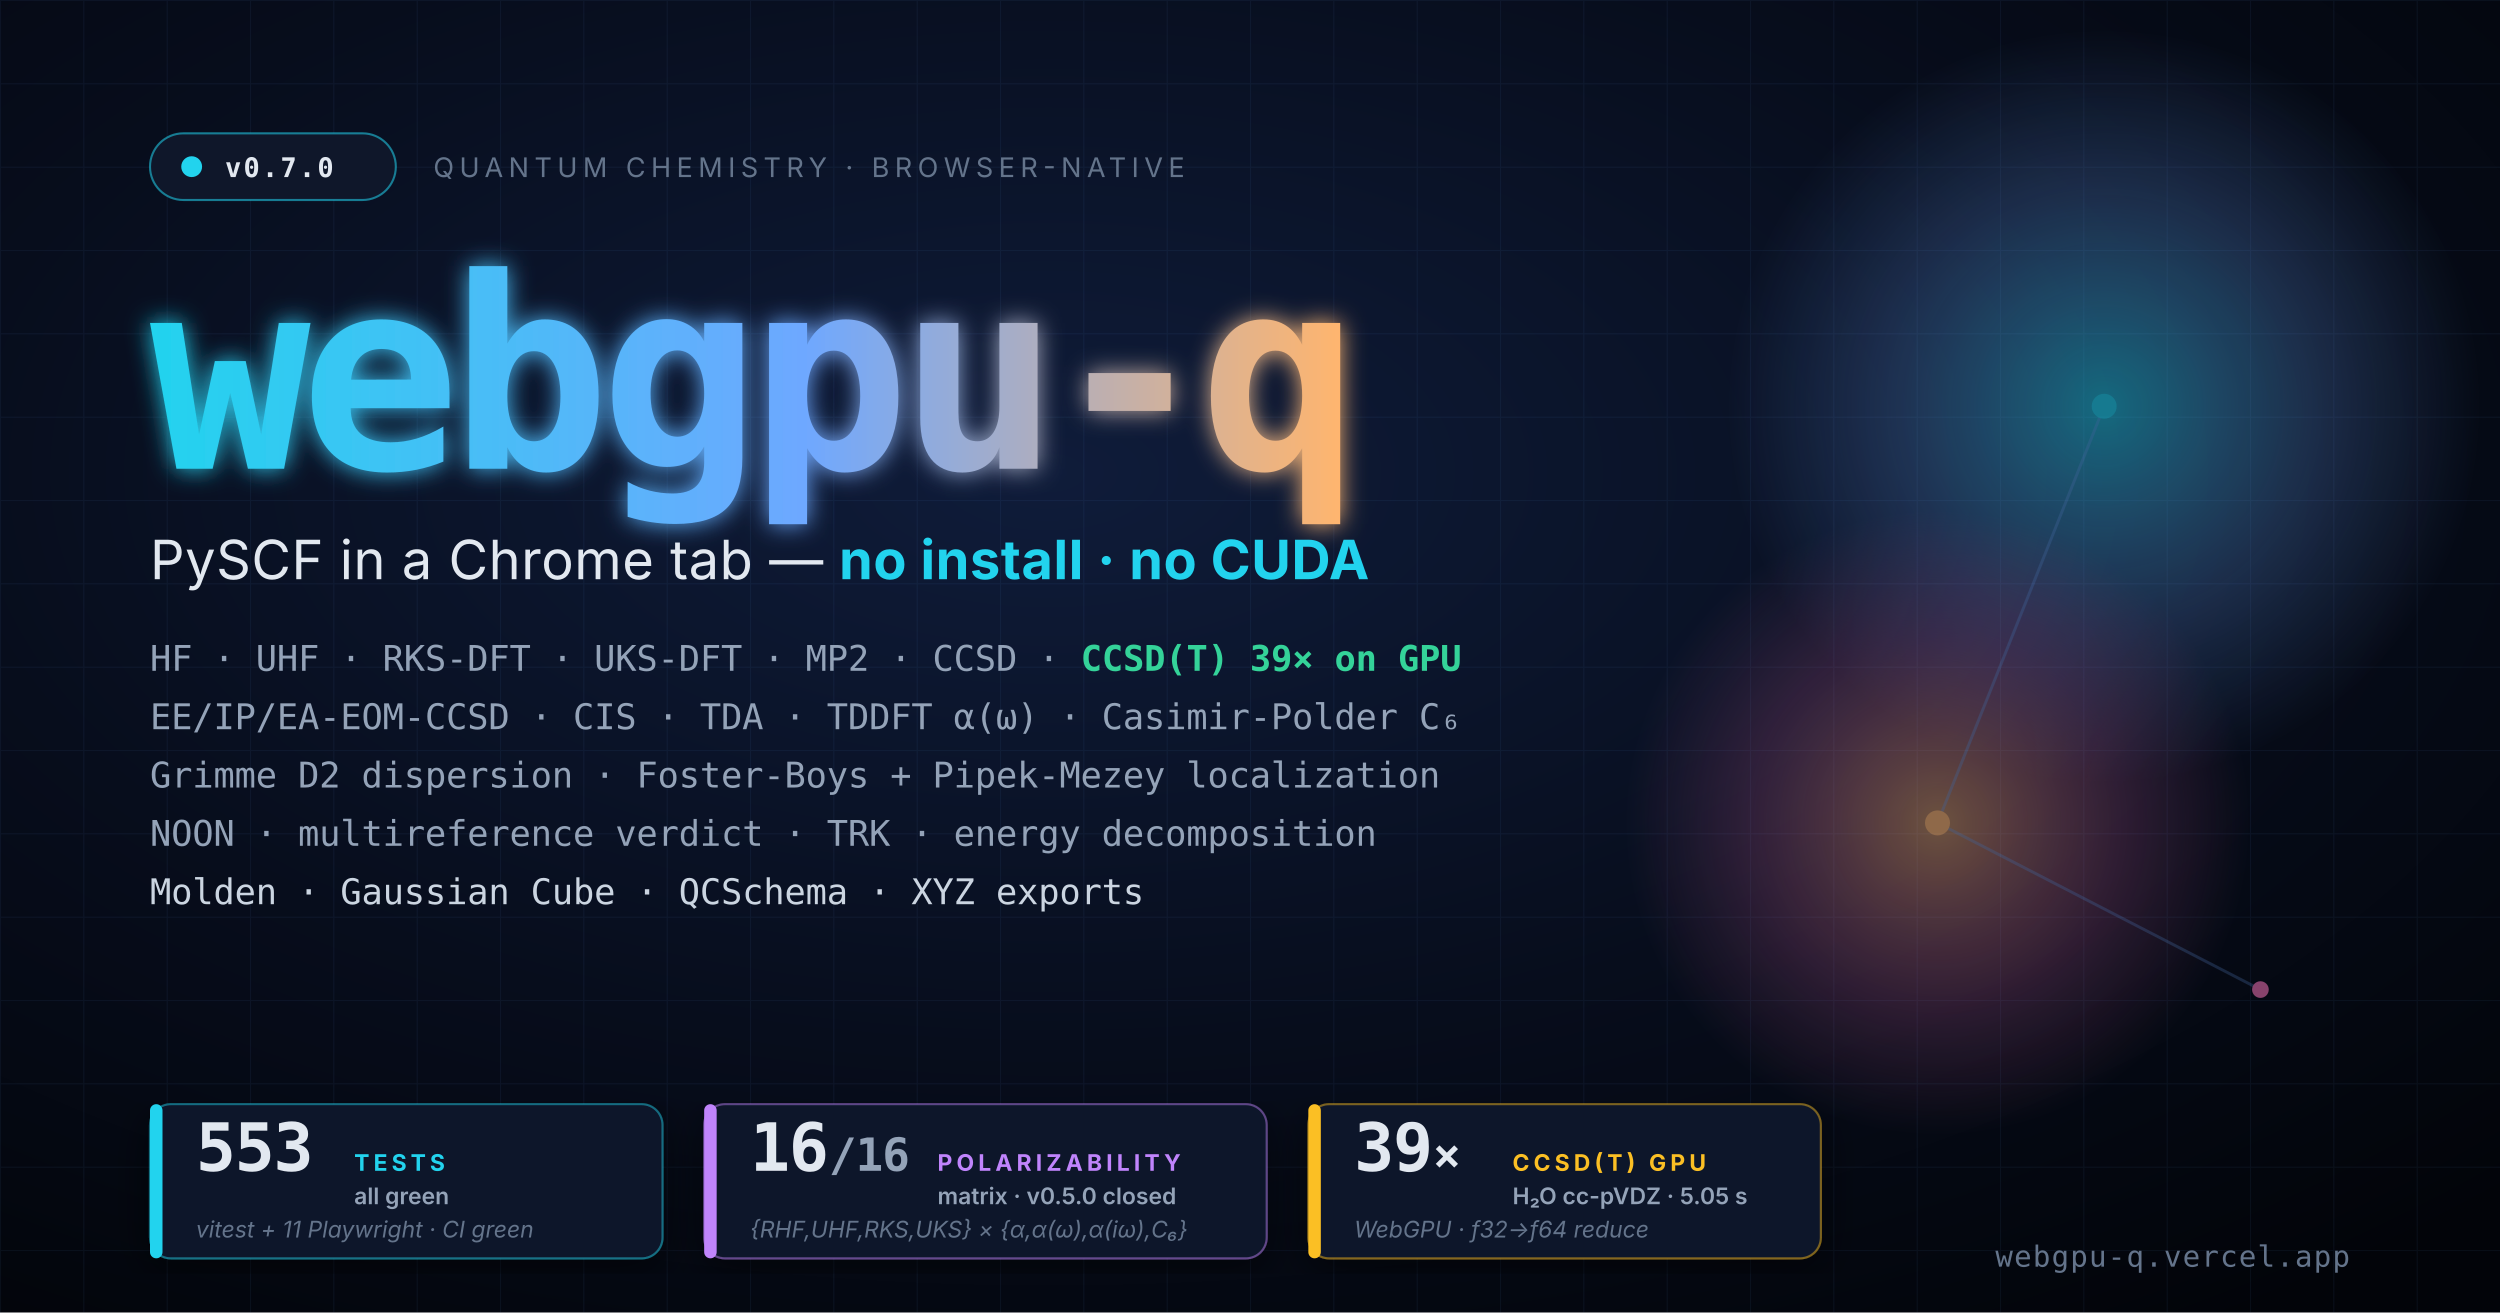
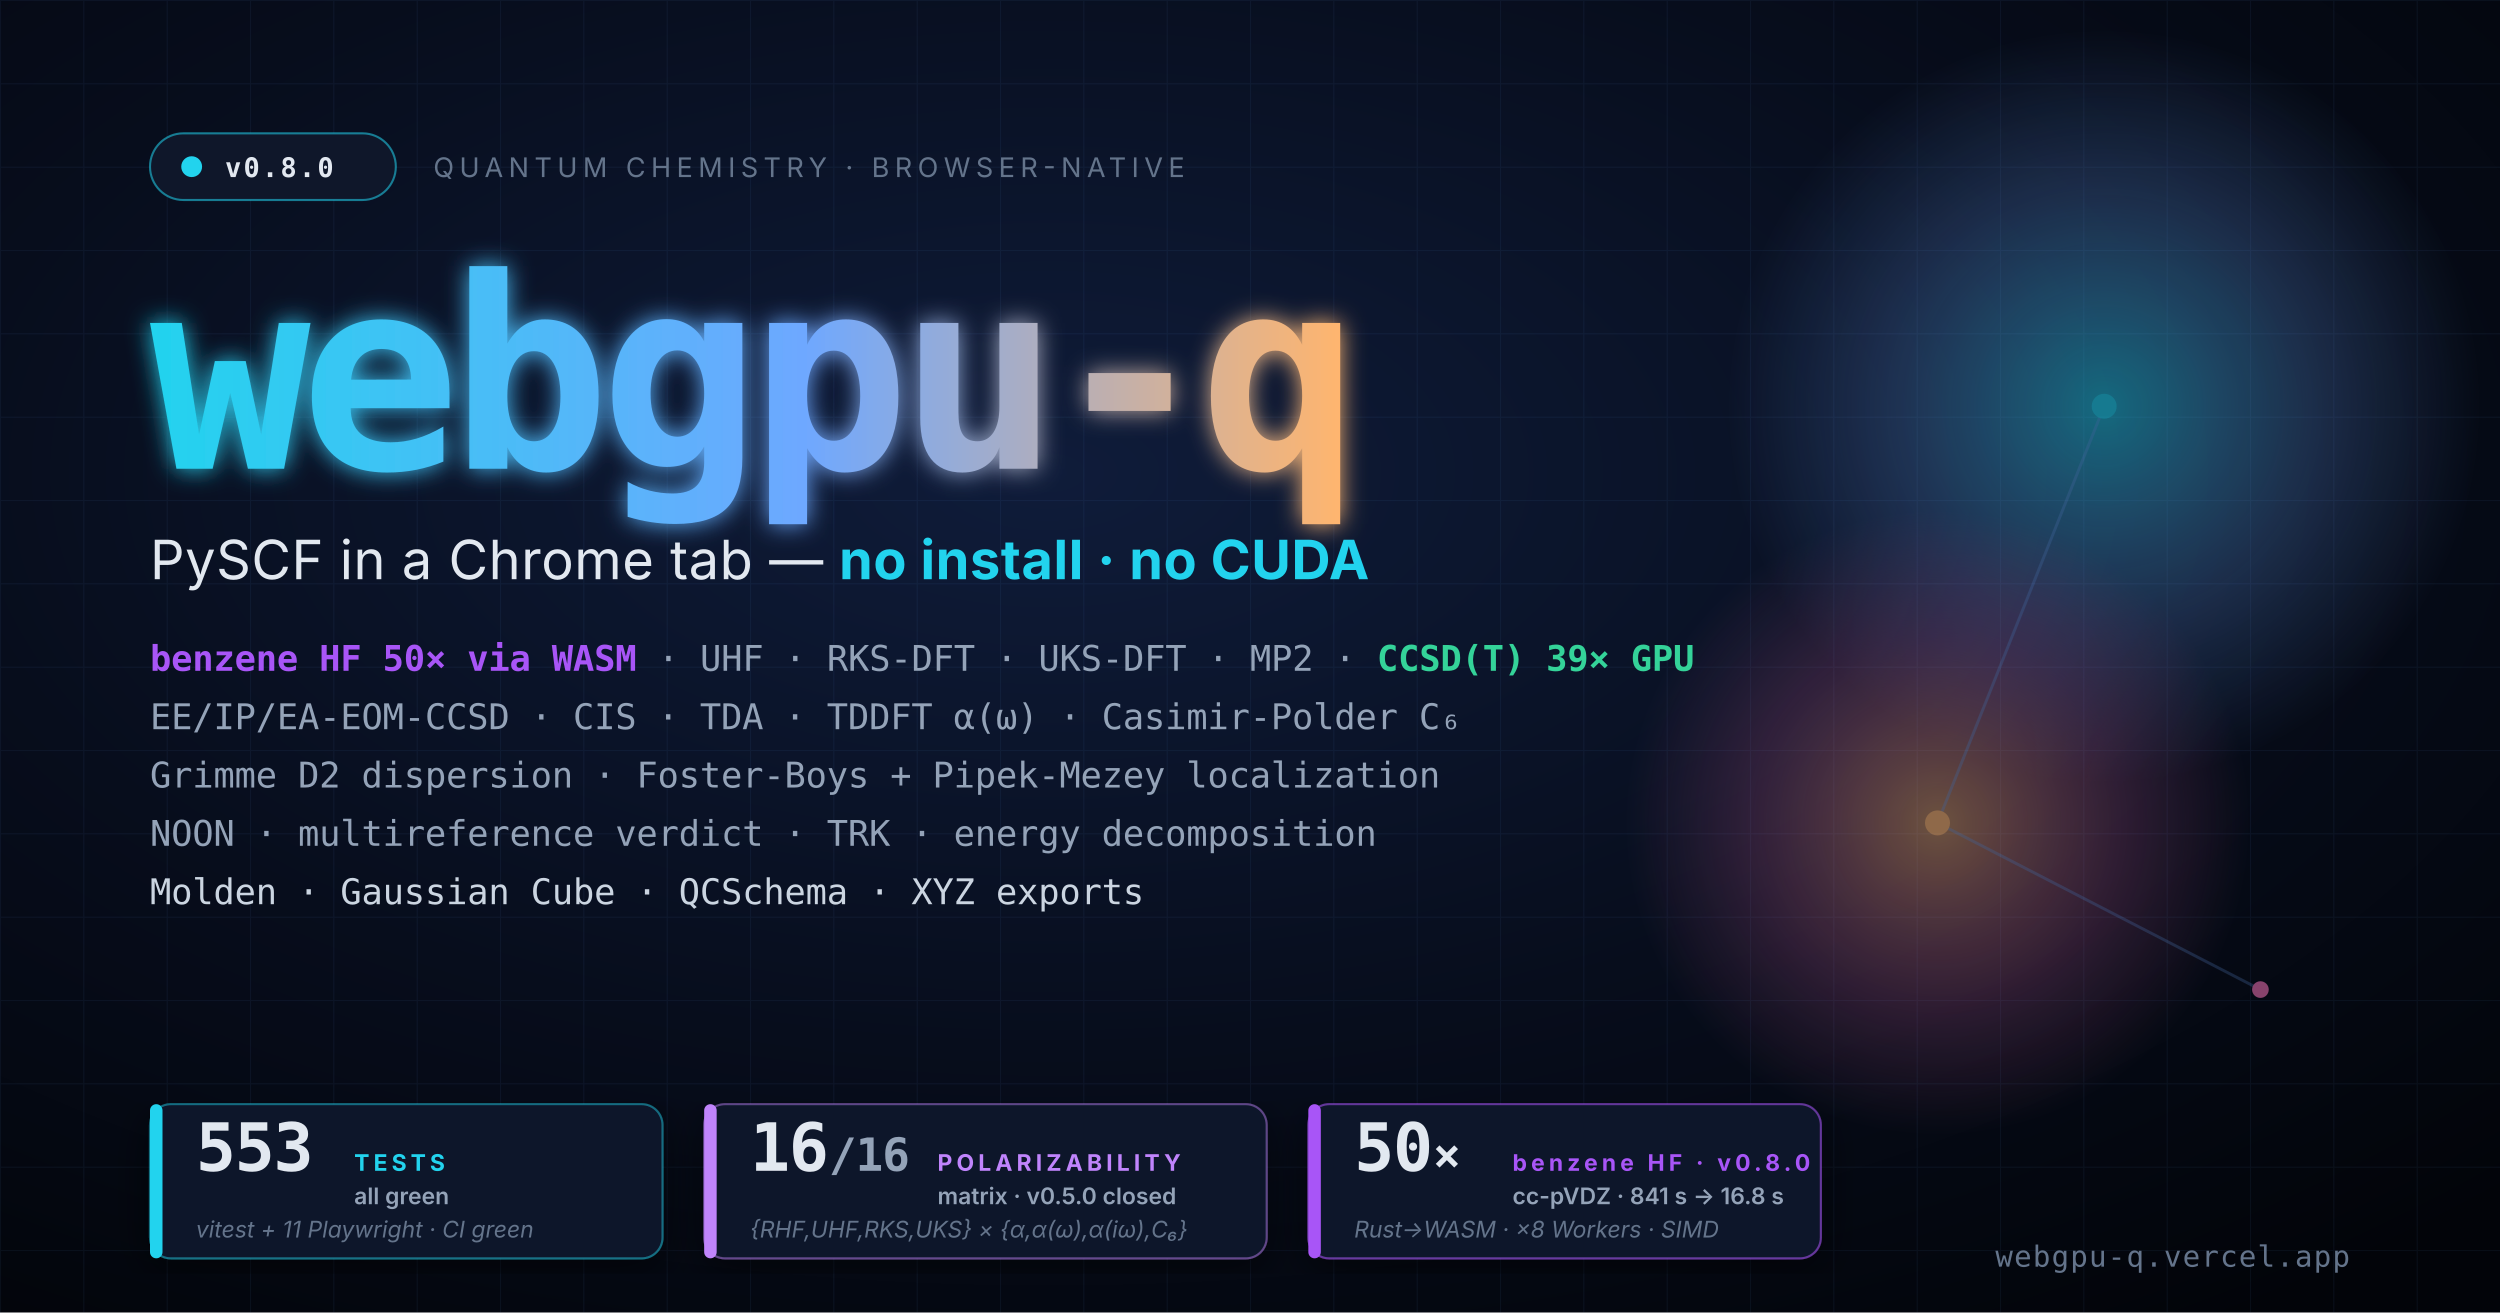
- <svg xmlns="http://www.w3.org/2000/svg" viewBox="0 0 1200 630" width="1200" height="630" role="img" aria-label="webgpu-q v0.7.0 — quantum chemistry in a browser tab. HF, UHF, RKS/UKS-DFT, MP2, CCSD(T) on GPU 39x, EE/IP-EOM-CCSD PySCF-ported (brute-force diff under 1e-10 Ha), TDDFT alpha(omega), C6 dispersion, D2. Browser-platform stack: Web Worker JK parallelism, Pyodide REPL with PySCF-compare, drag-import, PWA + offline. Inline-SVG visualization for every property.">
+ <svg xmlns="http://www.w3.org/2000/svg" viewBox="0 0 1200 630" width="1200" height="630" role="img" aria-label="webgpu-q v0.8.0 — quantum chemistry in a browser tab. WASM hot-path stack: benzene cc-pVDZ HF SCF in 17 s (50x over the TS baseline). Aux-basis DF with pivoted Cholesky unlocks arbitrary organic molecules at sub-mHa accuracy. HF, UHF, RKS/UKS-DFT, MP2, CCSD(T) on GPU 39x, EE/IP-EOM-CCSD PySCF-ported.">
  <defs>
    <radialGradient id="bg" cx="42%" cy="36%" r="80%">
      <stop offset="0%" stop-color="#0f1c3a" />
      <stop offset="55%" stop-color="#070d1c" />
      <stop offset="100%" stop-color="#020409" />
    </radialGradient>
    <linearGradient id="titleGrad" x1="0" y1="0" x2="1" y2="0">
      <stop offset="0%" stop-color="#22d3ee" />
      <stop offset="55%" stop-color="#6ea8ff" />
      <stop offset="100%" stop-color="#ffb56e" />
    </linearGradient>
    <radialGradient id="orbital1" cx="50%" cy="50%" r="50%">
      <stop offset="0%" stop-color="#22d3ee" stop-opacity="0.85" />
      <stop offset="60%" stop-color="#6ea8ff" stop-opacity="0.35" />
      <stop offset="100%" stop-color="#6ea8ff" stop-opacity="0" />
    </radialGradient>
    <radialGradient id="orbital2" cx="50%" cy="50%" r="50%">
      <stop offset="0%" stop-color="#ffb56e" stop-opacity="0.75" />
      <stop offset="60%" stop-color="#f472b6" stop-opacity="0.30" />
      <stop offset="100%" stop-color="#f472b6" stop-opacity="0" />
    </radialGradient>
    <filter id="glow" x="-20%" y="-20%" width="140%" height="140%">
      <feGaussianBlur stdDeviation="6" result="blur" />
      <feMerge>
        <feMergeNode in="blur" />
        <feMergeNode in="SourceGraphic" />
      </feMerge>
    </filter>
    <filter id="cardShadow" x="-10%" y="-10%" width="120%" height="120%">
      <feDropShadow dx="0" dy="6" stdDeviation="10" flood-color="#000000" flood-opacity="0.55" />
    </filter>
    <pattern id="grid" x="0" y="0" width="40" height="40" patternUnits="userSpaceOnUse">
      <path d="M 40 0 L 0 0 0 40" fill="none" stroke="#6ea8ff" stroke-opacity="0.06" stroke-width="1" />
    </pattern>
  </defs>
  <rect width="1200" height="630" fill="url(#bg)" />
  <rect width="1200" height="630" fill="url(#grid)" />
  <g opacity="0.55">
    <circle cx="1010" cy="195" r="180" fill="url(#orbital1)" />
    <circle cx="930" cy="395" r="150" fill="url(#orbital2)" />
    <g stroke="#6ea8ff" stroke-width="1.4" fill="none" opacity="0.35">
      <line x1="1010" y1="195" x2="930" y2="395" />
      <line x1="930" y1="395" x2="1085" y2="475" />
    </g>
    <circle cx="1010" cy="195" r="6" fill="#22d3ee" />
    <circle cx="930" cy="395" r="6" fill="#ffb56e" />
    <circle cx="1085" cy="475" r="4" fill="#f472b6" />
  </g>
  <g transform="translate(72 64)">
    <rect x="0" y="0" width="118" height="32" rx="16" fill="#0f172a" stroke="#22d3ee" stroke-opacity="0.55" />
    <circle cx="20" cy="16" r="5" fill="#22d3ee" />
-     <text x="36" y="21" font-family="ui-monospace, 'SF Mono', Menlo, Consolas, monospace" font-size="13" font-weight="700" fill="#e2e8f0" letter-spacing="0.08em">v0.7.0</text>
+     <text x="36" y="21" font-family="ui-monospace, 'SF Mono', Menlo, Consolas, monospace" font-size="13" font-weight="700" fill="#e2e8f0" letter-spacing="0.08em">v0.8.0</text>
  </g>
  <text x="208" y="85" font-family="-apple-system, BlinkMacSystemFont, 'Segoe UI', system-ui, sans-serif" font-size="13" fill="#64748b" letter-spacing="0.2em">QUANTUM CHEMISTRY · BROWSER-NATIVE</text>
  <text x="72" y="225" font-family="ui-monospace, 'SF Mono', Menlo, Consolas, monospace" font-size="128" font-weight="800" fill="url(#titleGrad)" letter-spacing="-0.04em" filter="url(#glow)">webgpu-q</text>
  <text x="72" y="278" font-family="-apple-system, BlinkMacSystemFont, 'Segoe UI', system-ui, sans-serif" font-size="26" fill="#e2e8f0" letter-spacing="0.01em">PySCF in a Chrome tab — <tspan fill="#22d3ee" font-weight="700">no install · no CUDA</tspan>
  </text>
  <g transform="translate(72 322)">
    <text font-family="ui-monospace, 'SF Mono', Menlo, Consolas, monospace" font-size="17" fill="#94a3b8" letter-spacing="-0.005em">
-       <tspan x="0" dy="0">HF · UHF · RKS-DFT · UKS-DFT · MP2 · CCSD · <tspan fill="#34d399" font-weight="700">CCSD(T) 39× on GPU</tspan>
+       <tspan x="0" dy="0">
+         <tspan fill="#a855f7" font-weight="700">benzene HF 50× via WASM</tspan> · UHF · RKS-DFT · UKS-DFT · MP2 · <tspan fill="#34d399" font-weight="700">CCSD(T) 39× GPU</tspan>
      </tspan>
      <tspan x="0" dy="28">EE/IP/EA-EOM-CCSD · CIS · TDA · TDDFT α(ω) · Casimir-Polder C₆</tspan>
      <tspan x="0" dy="28">Grimme D2 dispersion · Foster-Boys + Pipek-Mezey localization</tspan>
      <tspan x="0" dy="28">NOON · multireference verdict · TRK · energy decomposition</tspan>
      <tspan x="0" dy="28" fill="#cbd5e1">Molden · Gaussian Cube · QCSchema · XYZ exports</tspan>
    </text>
  </g>
  <g transform="translate(72 530)">
    <g transform="translate(0 0)">
      <rect width="246" height="74" rx="10" fill="#0f172a" stroke="#22d3ee" stroke-opacity="0.45" filter="url(#cardShadow)" />
      <rect x="0" y="0" width="6" height="74" rx="3" fill="#22d3ee" />
      <text x="22" y="32" font-family="ui-monospace, 'SF Mono', Menlo, monospace" font-size="32" font-weight="800" fill="#e2e8f0" letter-spacing="-0.02em">553</text>
      <text x="98" y="32" font-family="-apple-system, system-ui, sans-serif" font-size="11" font-weight="700" fill="#22d3ee" letter-spacing="0.18em">TESTS</text>
      <text x="98" y="48" font-family="-apple-system, system-ui, sans-serif" font-size="11" font-weight="600" fill="#94a3b8">all green</text>
      <text x="22" y="64" font-family="-apple-system, system-ui, sans-serif" font-size="11" fill="#64748b" font-style="italic">vitest + 11 Playwright · CI green</text>
    </g>
    <g transform="translate(266 0)">
      <rect width="270" height="74" rx="10" fill="#0f172a" stroke="#c084fc" stroke-opacity="0.45" filter="url(#cardShadow)" />
      <rect x="0" y="0" width="6" height="74" rx="3" fill="#c084fc" />
      <text x="22" y="32" font-family="ui-monospace, 'SF Mono', Menlo, monospace" font-size="32" font-weight="800" fill="#e2e8f0" letter-spacing="-0.02em">16<tspan font-size="22" fill="#94a3b8">/16</tspan>
      </text>
      <text x="112" y="32" font-family="-apple-system, system-ui, sans-serif" font-size="11" font-weight="700" fill="#c084fc" letter-spacing="0.18em">POLARIZABILITY</text>
      <text x="112" y="48" font-family="-apple-system, system-ui, sans-serif" font-size="11" font-weight="600" fill="#94a3b8">matrix · v0.5.0 closed</text>
      <text x="22" y="64" font-family="-apple-system, system-ui, sans-serif" font-size="11" fill="#64748b" font-style="italic">{RHF,UHF,RKS,UKS} × {α,α(ω),α(iω),C₆}</text>
    </g>
    <g transform="translate(556 0)">
-       <rect width="246" height="74" rx="10" fill="#0f172a" stroke="#fbbf24" stroke-opacity="0.45" filter="url(#cardShadow)" />
-       <rect x="0" y="0" width="6" height="74" rx="3" fill="#fbbf24" />
-       <text x="22" y="32" font-family="ui-monospace, 'SF Mono', Menlo, monospace" font-size="32" font-weight="800" fill="#e2e8f0" letter-spacing="-0.02em">39<tspan font-size="22">×</tspan>
+       <rect width="246" height="74" rx="10" fill="#0f172a" stroke="#a855f7" stroke-opacity="0.55" filter="url(#cardShadow)" />
+       <rect x="0" y="0" width="6" height="74" rx="3" fill="#a855f7" />
+       <text x="22" y="32" font-family="ui-monospace, 'SF Mono', Menlo, monospace" font-size="32" font-weight="800" fill="#e2e8f0" letter-spacing="-0.02em">50<tspan font-size="22">×</tspan>
      </text>
-       <text x="98" y="32" font-family="-apple-system, system-ui, sans-serif" font-size="11" font-weight="700" fill="#fbbf24" letter-spacing="0.18em">CCSD(T) GPU</text>
-       <text x="98" y="48" font-family="-apple-system, system-ui, sans-serif" font-size="11" font-weight="600" fill="#94a3b8">H₂O cc-pVDZ · 5.05 s</text>
-       <text x="22" y="64" font-family="-apple-system, system-ui, sans-serif" font-size="11" fill="#64748b" font-style="italic">WebGPU · f32→f64 reduce</text>
+       <text x="98" y="32" font-family="-apple-system, system-ui, sans-serif" font-size="11" font-weight="700" fill="#a855f7" letter-spacing="0.18em">benzene HF · v0.8.0</text>
+       <text x="98" y="48" font-family="-apple-system, system-ui, sans-serif" font-size="11" font-weight="600" fill="#94a3b8">cc-pVDZ · 841 s → 16.8 s</text>
+       <text x="22" y="64" font-family="-apple-system, system-ui, sans-serif" font-size="11" fill="#64748b" font-style="italic">Rust→WASM · ×8 Workers · SIMD</text>
    </g>
  </g>
  <text x="1128" y="608" font-family="ui-monospace, 'SF Mono', Menlo, monospace" font-size="14" fill="#64748b" text-anchor="end" letter-spacing="0.04em">webgpu-q.vercel.app</text>
</svg>
